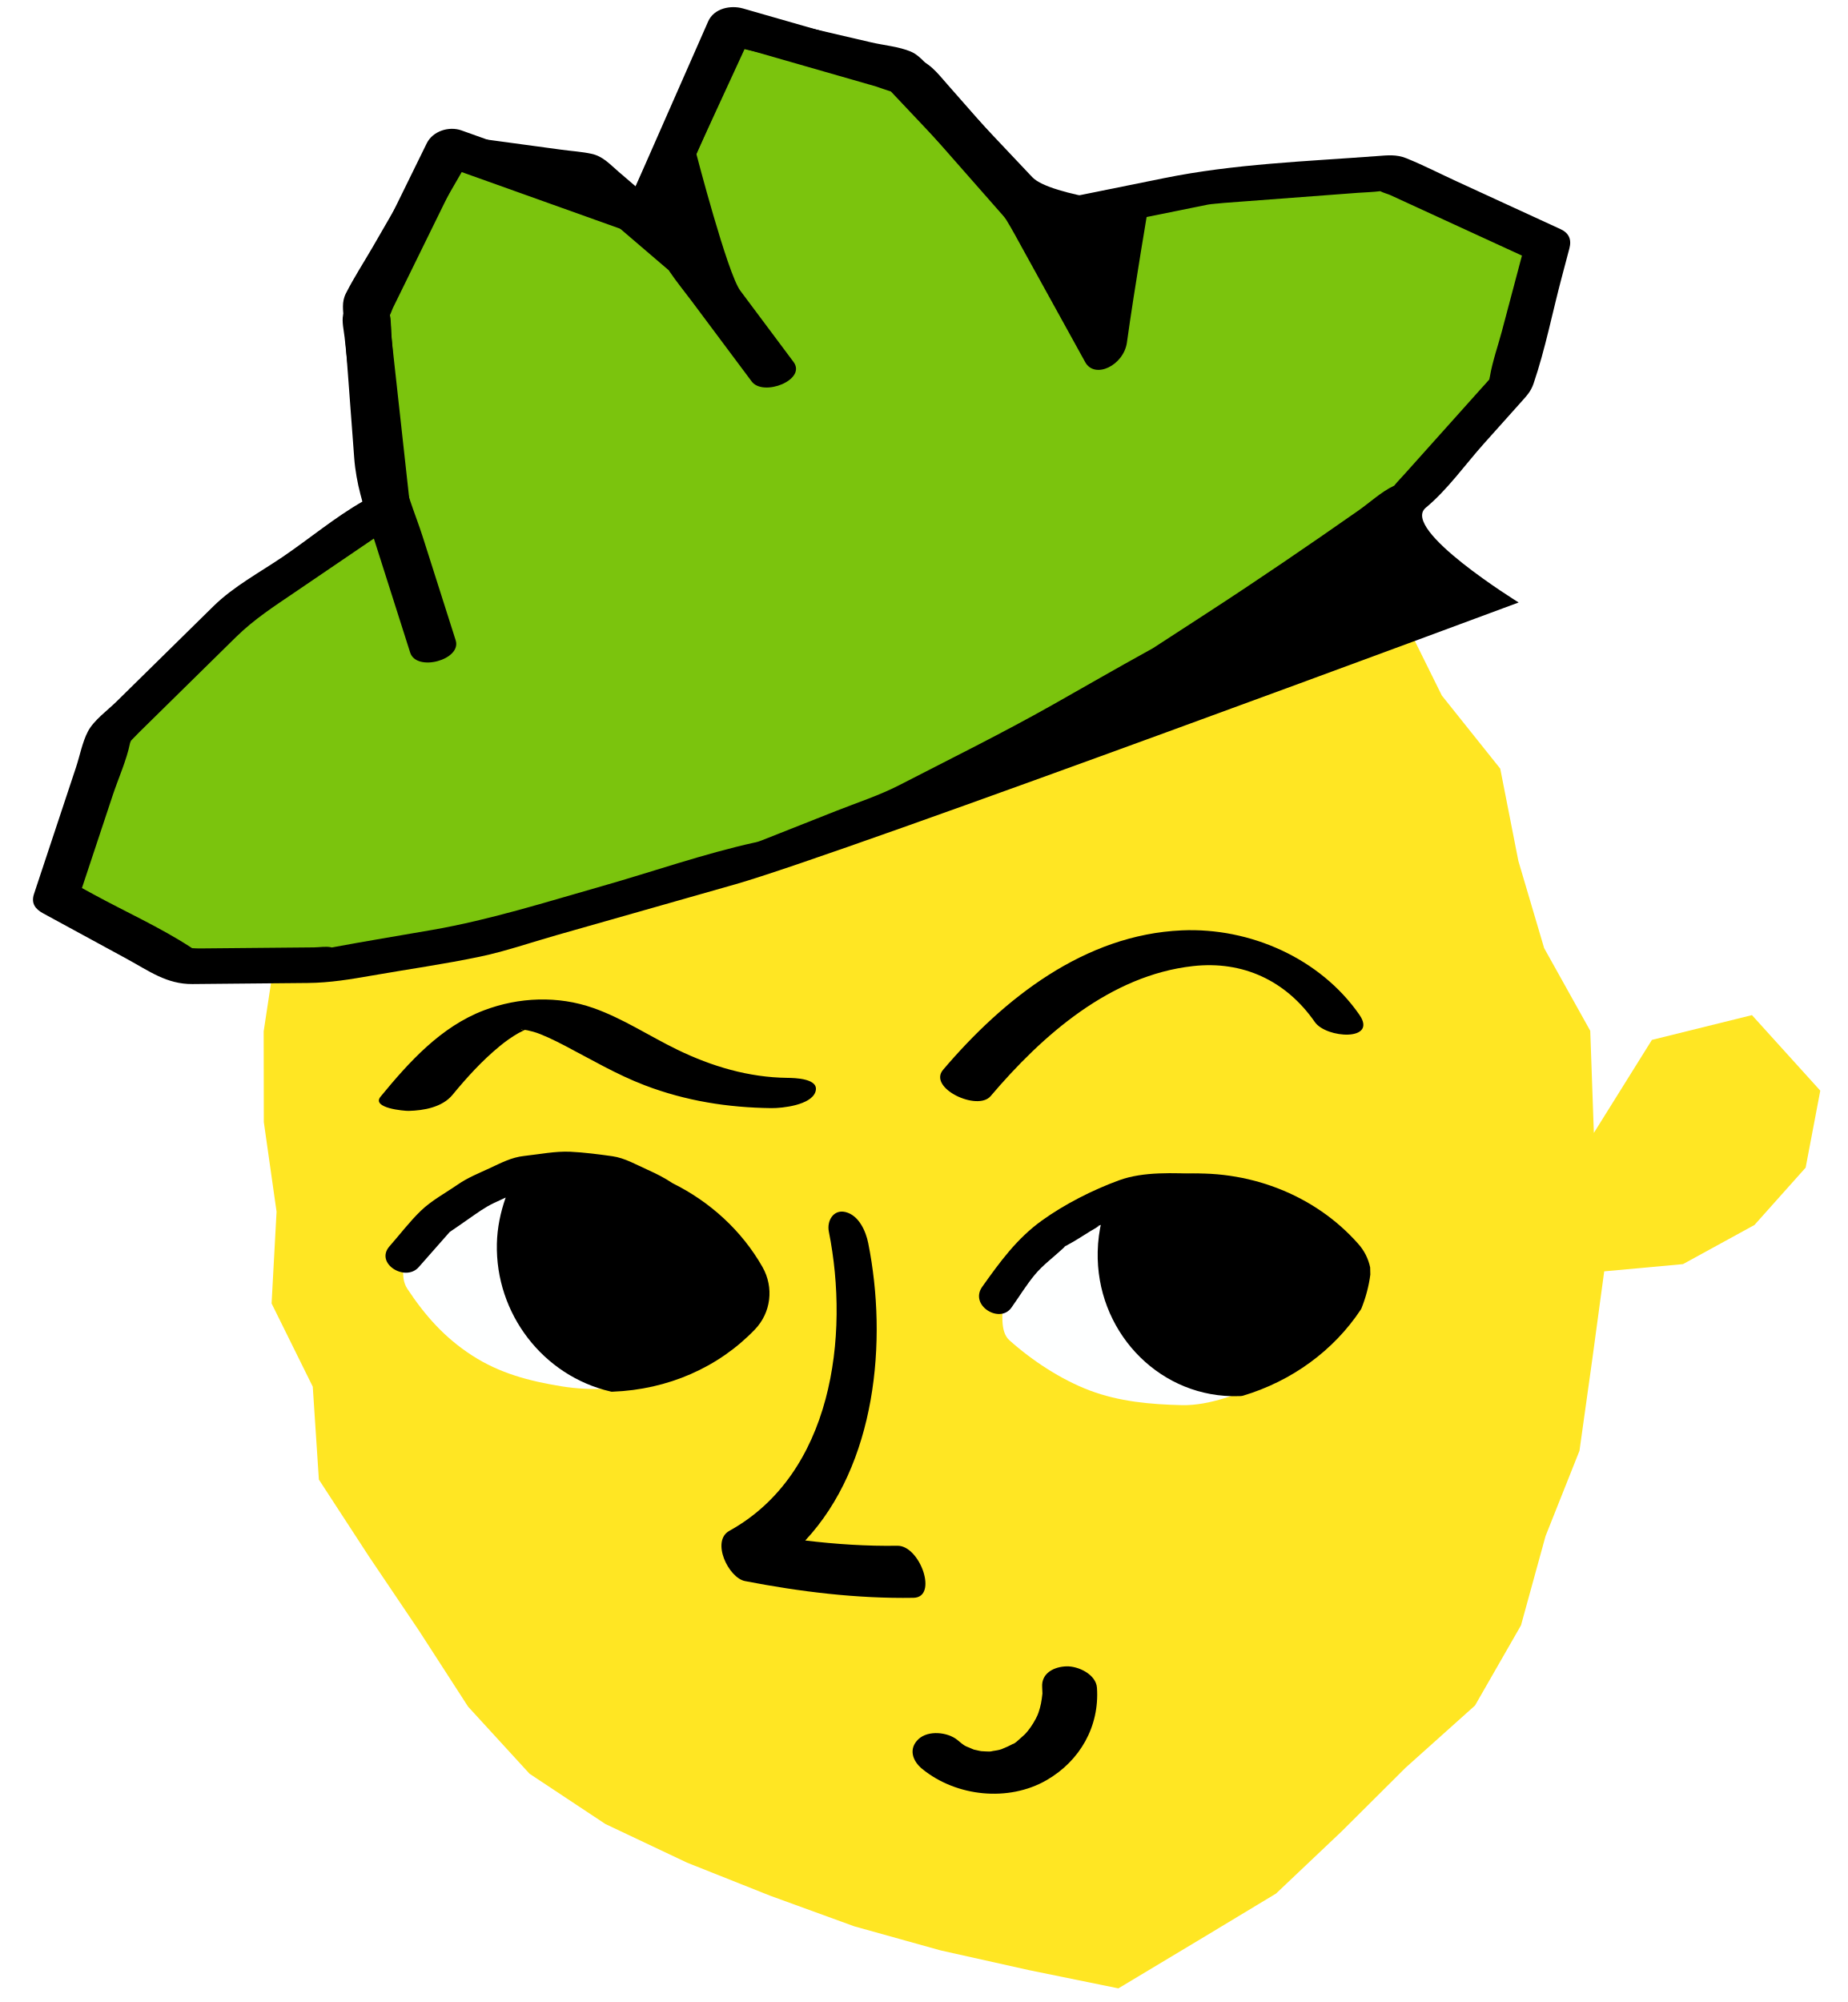
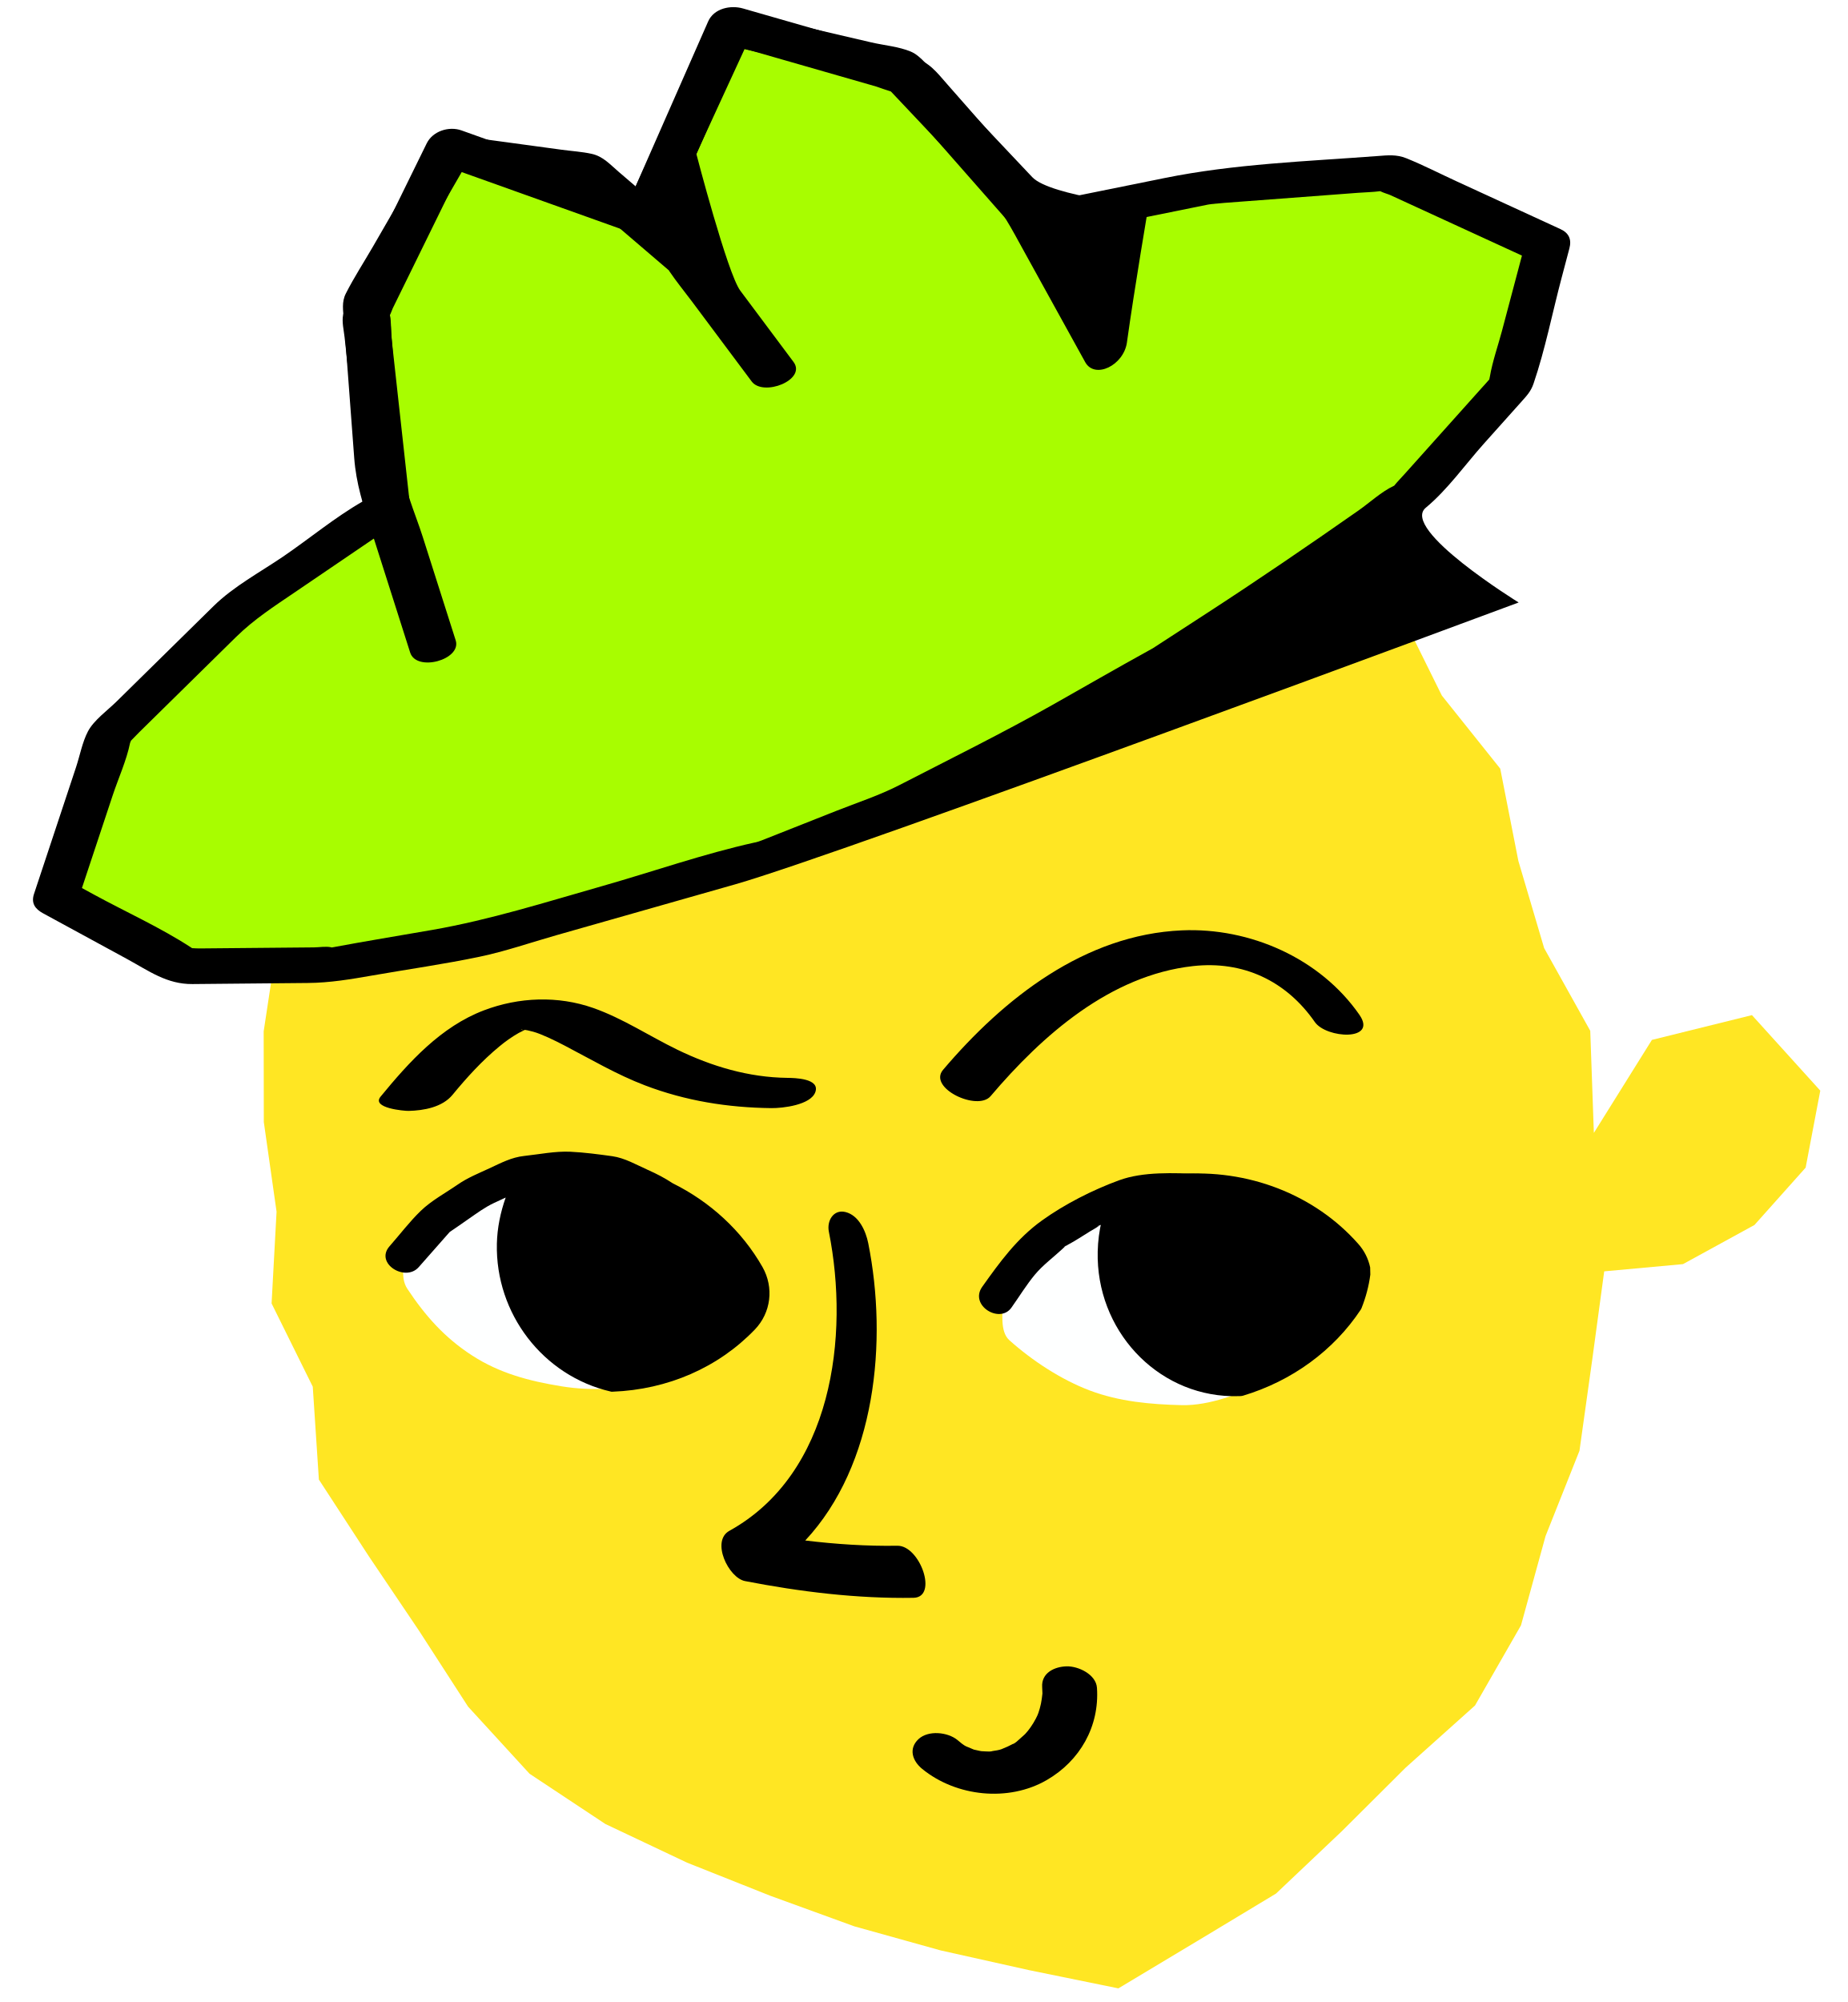
<svg xmlns="http://www.w3.org/2000/svg" height="130" viewBox="0 0 120 130" width="120">
  <g fill="none" fill-rule="evenodd">
    <path d="m61.304 19.727-5.998.043-5.336 2.814-5.438 2.093-4.639 3.566-5.39 2.748-4.291 4.154-3.631 4.735-3.223 5.004-3.262 4.989-2.244 5.528-1.558 5.75-.884 5.82.009 5.888.828 5.822-.323 5.959 2.674 5.404.397 6.032 3.249 4.988 3.257 4.83 3.184 4.927 3.992 4.358 4.925 3.263 5.305 2.51 5.401 2.148 5.458 1.986 5.612 1.565 5.736 1.28 5.804 1.184 5.187-3.111 5.048-3.043 4.273-4.048 4.144-4.127 4.508-4.038 2.987-5.208 1.595-5.796 2.203-5.538.827-5.902.779-5.749 5.116-.469 4.641-2.541 3.325-3.724.951-5-4.438-4.904-6.497 1.609-3.77 6.04-.234-6.631-2.995-5.37-1.674-5.662-1.177-5.991-3.793-4.748-2.65-5.355-3.172-5.043-4.589-3.857-3.956-4.416-5.124-2.964-5.434-2.169z" fill="#ffe623" transform="translate(1.714)" />
    <g transform="translate(1.714 .186)">
      <path d="m86.57 65.707c-2.55-3.67-7.107-5.672-11.524-5.48-6.325.276-11.571 4.415-15.513 9.055-1.003 1.182 2.233 2.714 3.087 1.71 3.363-3.96 7.767-7.846 13.145-8.445 3.247-.362 6.047.952 7.909 3.63.745 1.075 4.102 1.266 2.895-.47m-30.003 34.48c-1.991.034-3.995-.102-5.984-.34 4.59-4.92 5.363-12.943 4.091-19.304-.157-.786-.608-1.811-1.478-2.025-.78-.191-1.222.568-1.08 1.275 1.358 6.795.225 15.725-6.462 19.426-1.205.667-.053 3.055 1.016 3.262 3.577.694 7.286 1.149 10.939 1.087 1.63-.027.42-3.405-1.042-3.381m-24.314-33.515-.074.007c.447.081-.384-.036.074-.007m17.164 3.133c-2.51-.03-4.899-.742-7.143-1.83-1.825-.886-3.537-2.032-5.46-2.708-2.294-.806-4.823-.71-7.094.152-2.8 1.062-4.866 3.353-6.719 5.608-.613.747 1.555.929 1.822.923.99-.022 2.193-.24 2.852-1.042.927-1.127 1.92-2.22 3.05-3.149.397-.329.801-.615 1.249-.87-.004.002.395-.194.354-.18l.048-.02.175.03c.123.028.245.055.367.09.539.15 1.355.544 2.034.898 1.723.9 3.393 1.888 5.216 2.583 2.652 1.012 5.384 1.447 8.218 1.48.726.008 2.554-.2 2.852-1.042.317-.894-1.365-.918-1.821-.923m18.14 38.213c-.803.02-1.65.434-1.588 1.351.008.118.012.234.015.352l.003.051-.005.045c-.023.209-.048.414-.091.62-.042.201-.097.4-.163.594-.02.06-.048.127-.063.162-.033.072-.067.145-.105.216-.102.197-.218.386-.345.567-.053.077-.108.15-.165.222-.02.026-.152.172-.168.195-.03.028-.057.056-.066.065-.08.077-.162.151-.247.222-.147.126-.35.344-.536.4.048-.03.095-.06.143-.088-.064.037-.13.074-.195.109-.083.044-.168.087-.254.126-.103.047-.207.093-.313.133-.038.015-.056.024-.077.034-.176.068-.413.097-.581.123-.02.004-.046.01-.072.018-.117.027-.276.007-.388.007-.092-.002-.182-.01-.274-.015-.041-.008-.083-.013-.124-.022-.11-.021-.217-.052-.326-.073l-.034-.006-.011-.005c-.122-.05-.243-.097-.363-.153-.021-.01-.059-.024-.098-.039-.213-.088-.431-.291-.604-.432-.634-.515-1.89-.642-2.52-.057-.672.625-.397 1.425.24 1.942 2.21 1.798 5.596 2.16 8.085.72 2.158-1.25 3.43-3.48 3.261-5.989-.059-.87-1.208-1.414-1.97-1.395" fill="#000" />
      <path d="m86.257 82.443c-.043-.408.007-1.026-.178-1.407-.204-.42-.81-.798-1.139-1.103-.396-.368-.783-.803-1.217-1.128-.84-.628-2.063-1.122-3.046-1.48-.968-.355-2.138-.728-3.156-.866-1.059-.143-2.22.002-3.29.01-.998.185-2.04.302-3.022.56-.968.255-1.973.733-2.877 1.163-1.781.85-3.07 2.172-4.29 3.664-.225.276-.612.607-.709.965-.108.403.04 1.029.059 1.432.036.798-.19 2.015.446 2.588 1.47 1.318 3.367 2.564 5.22 3.263 1.917.724 3.95.906 5.977.953 1.827.043 3.755-.765 5.424-1.447 1.74-.71 3.291-1.837 4.566-3.217.554-.601 1.486-1.221 1.433-2.087-.039-.621-.134-1.244-.2-1.863" fill="#feffff" />
      <path d="m85.384 81.207c-2.565-2.51-5.389-5.053-9.174-5.168-1.684-.05-3.657-.168-5.264.423-1.707.627-3.508 1.54-4.988 2.602-1.634 1.173-2.736 2.697-3.883 4.309-.853 1.197 1.131 2.429 1.896 1.354.507-.712.975-1.487 1.536-2.157.517-.618 1.203-1.121 1.792-1.67.1-.093.197-.196.304-.278-.407.313-.07.074.042.016.498-.26.97-.585 1.45-.876.174-.104.355-.202.522-.315.334-.227-.284.119-.01-.014.47-.23.958-.43 1.436-.643.214-.095.45-.178.655-.294.121-.067.612-.23.048-.09.435-.107.913-.118 1.356-.176.73-.094 1.396-.177 2.129-.155l1.656.05c.128.004.324.044.45.014-.45.11-.793-.226-.262.022.483.225 1.019.375 1.518.559.208.077.415.17.627.231.366.107.133.044.052-.01.443.29.87.602 1.307.902.227.159.453.32.684.473.168.112.493.346.14.052.734.612 1.387 1.357 2.07 2.025.444.434 1.129.611 1.685.263.473-.296.662-1.023.226-1.45" fill="#000" />
      <path d="m47.652 82.275c-.1-.455-.692-.95-.967-1.287-.363-.443-.704-.94-1.105-1.35-.715-.728-1.658-1.5-2.515-2.05-1.895-1.215-3.977-1.677-6.128-2.18-.104-.024-.193-.02-.273-.004-2.026.025-3.941.071-5.932.538-1.853.434-3.58 1.736-5.107 2.82-.305.215-.7.402-.836.763-.133.354-.087.895-.123 1.265-.086.882-.435 1.94.071 2.707 1.159 1.752 2.418 3.174 4.2 4.329 1.806 1.17 3.723 1.667 5.81 2.007 1.963.32 3.796.173 5.726-.186 1.744-.324 3.521-1.043 4.87-2.201.657-.564 1.65-1.086 1.817-1.973.119-.626.203-1.261.304-1.891.058-.358.269-.935.188-1.307" fill="#feffff" />
      <path d="m47.802 82.083c-1.339-2.35-3.394-4.228-5.833-5.436-.51-.337-1.016-.602-1.609-.865-.747-.333-1.495-.775-2.311-.89-.891-.124-1.819-.247-2.719-.29-.988-.046-2.017.168-2.998.273-.833.089-1.51.457-2.266.806-.704.326-1.411.609-2.049 1.05-.79.546-1.711 1.039-2.405 1.71-.727.702-1.358 1.539-2.028 2.299-.976 1.108 1.022 2.346 1.895 1.356l1.723-1.955c.097-.109.195-.216.289-.327.41-.273.81-.56 1.215-.84.556-.384 1.074-.772 1.686-1.056l.735-.341c-.34.962-.548 1.97-.572 2.992-.105 4.55 3.002 8.59 7.389 9.604l.062.014.065-.003c3.584-.137 6.864-1.569 9.234-4.033 1.057-1.098 1.256-2.733.497-4.068m39.467.029c-.121-.573-.388-1.1-.777-1.531-2.824-3.2-7.178-4.89-11.65-4.518-1.403.108-2.777.42-4.083.926l-.176.068-.083.17c-.582 1.195-.893 2.492-.925 3.856-.118 5.064 3.778 9.277 8.684 9.391.059.002.118.002.175.002.15 0 .295-.004.44-.008l.123-.02c3.183-.95 5.903-2.936 7.662-5.593l.046-.087c.287-.718.48-1.452.575-2.187l-.011-.47z" fill="#000" />
    </g>
-     <path d="m65.266 13.91-8.269-9.403-11.727-3.371-5.495 12.487-12.784-4.568-5.388 10.981 1.38 12.527-.251.122-9.53 6.478-8.211 8.076-3.5 10.551 8.263 4.497 9.658-.088 9.505-1.661 9.279-2.644 9.299-2.643 8.998-3.559 8.6-4.428 8.404-4.745 8.084-5.248 7.921-5.539 6.447-7.2 2.407-9.073-10.237-4.704-11.576.87z" fill="#7bc40d" transform="translate(2.143 .464)" />
+     <path d="m65.266 13.91-8.269-9.403-11.727-3.371-5.495 12.487-12.784-4.568-5.388 10.981 1.38 12.527-.251.122-9.53 6.478-8.211 8.076-3.5 10.551 8.263 4.497 9.658-.088 9.505-1.661 9.279-2.644 9.299-2.643 8.998-3.559 8.6-4.428 8.404-4.745 8.084-5.248 7.921-5.539 6.447-7.2 2.407-9.073-10.237-4.704-11.576.87z" fill="#a8fd00" transform="translate(2.143 .464)" />
    <path d="m95.41 20.99c-.262.985-.62 1.99-.794 2.995-.017.092-.03.151-.04.193-.164.193-.338.377-.506.565l-4.967 5.546c-.234.262-.485.515-.706.789-.013.005-.018.005-.035.013-.804.383-1.564 1.094-2.291 1.602-3.256 2.278-6.517 4.506-9.85 6.669l-3 1.948-.504.327-.244.135c-2.098 1.155-4.172 2.356-6.258 3.533-3.257 1.838-6.612 3.493-9.936 5.205-1.319.68-2.757 1.145-4.135 1.69l-3.689 1.46c-.384.152-.769.303-1.153.456-.074.03-.142.053-.203.071l.07-.015-.09.021c-.13.041-.212.056-.191.047-3.329.736-6.61 1.89-9.887 2.824-3.68 1.047-7.298 2.197-11.065 2.855-2.178.38-4.361.735-6.534 1.142-.017-.006-.025-.01-.052-.016-.331-.07-.766.007-1.104.01l-3.932.036-3.509.032c-.14.002-.307-.012-.472-.018-.032-.02-.054-.034-.095-.062-1.974-1.283-4.201-2.286-6.27-3.412l-.79-.43 1.997-6.017c.366-1.106.898-2.263 1.13-3.407.003-.017.032-.08.059-.146.18-.179.355-.37.525-.538 2.097-2.061 4.192-4.123 6.288-6.185 1.177-1.158 2.47-1.99 3.843-2.922l4.454-3.028 1.644-1.117c.146-.099.29-.205.44-.299-.023.019-.014.02.1-.034.546-.264.87-.742.805-1.34l-1.182-10.71c-.038-.347-.002-1.013-.106-1.453.077-.145.14-.35.19-.453l2.747-5.598 1.613-3.286c3.738 1.334 7.474 2.67 11.211 4.006.788.28 1.904-.029 2.263-.844 1.637-3.72 3.275-7.44 4.911-11.161l8.65 2.485c.084.025.816.296 1.18.38-.203-.147-.392-.538-.11-.15.039.053.086.103.13.154.093.02.165.03.181.013-.047.05-.108.037-.17.001.131.153.272.302.404.451l4.242 4.824c1.092 1.243 2.184 2.486 3.278 3.728.325.523 1.118.555 1.662.443 2.332-.471 4.664-.944 6.995-1.416l3.742-.758c.314-.064.882-.041.165-.046.298.002.605-.045.9-.067l8.695-.655c.477-.035.966-.044 1.44-.106.205.107.539.2.653.253.607.279 1.213.559 1.82.837l6.731 3.093-1.289 4.857m3.785-6.58-6.698-3.08c-1.098-.503-2.187-1.067-3.307-1.518-.643-.26-1.216-.193-1.888-.142-4.637.349-9.267.505-13.827 1.43l-7.42 1.502-6.658-7.572c-.714-.812-1.182-1.465-2.237-1.768l-5.918-1.702-5.131-1.474c-.807-.232-1.888-.01-2.263.843l-4.867 11.06-11.15-3.984c-.815-.291-1.869.04-2.262.843l-4.857 9.896c-.188.386-.481.807-.57 1.234-.093.44.045 1.01.094 1.453l.704 6.387c.157 1.426.315 2.853.471 4.28-1.8 1.03-3.488 2.438-5.173 3.584-1.503 1.021-3.212 1.934-4.513 3.213l-6.309 6.205c-.573.564-1.469 1.207-1.848 1.932-.362.69-.526 1.582-.77 2.318l-2.731 8.232c-.2.603.071.978.585 1.258l5.44 2.96c1.452.791 2.597 1.65 4.267 1.636l7.48-.07c1.457-.012 2.783-.24 4.22-.49 2.31-.404 4.648-.733 6.944-1.214 1.675-.35 3.324-.924 4.969-1.392 3.872-1.103 7.746-2.205 11.62-3.306 7.07-2.01 50.893-18.306 50.893-18.306s-7.715-4.757-6.03-6.154c1.408-1.166 2.562-2.808 3.778-4.166l2.443-2.73c.345-.384.609-.67.775-1.159.76-2.228 1.222-4.607 1.826-6.882l.503-1.9c.155-.583-.029-1.002-.585-1.257" fill="#000" transform="translate(2.143 .464)" />
    <path d="m55.96 5.538c-.008 0-.013-.002-.021-.004.011.008.021.012.033.018l-.013-.014m-8.879 48.655c.006 0 .013-.004.019-.006-.129.029-.196.047-.21.053.063-.014.127-.032.19-.047" fill="#000" transform="translate(2.143 .464)" />
    <path d="m35.035 11.533c.176.015.125.016 0 0m36.01 10.23c.494-3.55 1.397-8.84 1.397-8.84s-6.366-.633-7.548-1.886l-6.14-6.502c-.496-.525-1.057-1.357-1.744-1.648-.776-.326-1.76-.41-2.576-.6l-8.213-1.915c-.767-.179-1.893.006-2.268.822l-4.811 10.446-1.097-.939c-.57-.486-1.02-1.014-1.766-1.176-.632-.139-1.306-.178-1.947-.266l-6.676-.907c-.705-.095-1.572.26-1.932.884l-3.634 6.292c-.588 1.017-1.241 2.018-1.772 3.066-.283.558-.176 1.093-.13 1.707l.672 8.962c.128 1.692.58 3.054 1.101 4.69l2.533 7.955c.407 1.281 3.358.47 2.957-.791l-2.136-6.708c-.513-1.614-1.299-3.297-1.427-5l-.65-8.654-.124-1.644-.008-.117c.318-.352 1.172-2.116 1.273-2.29l3.542-6.13c1.407.192 2.816.382 4.223.573.853.117 1.715.273 2.573.352.142.152.5.391.566.448l5.243 4.486c.256.22.516.435.768.657v.001c.006.012.018.034.04.066.454.67.974 1.305 1.458 1.951 1.293 1.733 2.588 3.466 3.882 5.198.754 1.01 3.585-.105 2.716-1.269l-3.458-4.629c-.832-1.115-2.853-8.885-2.853-8.885l3.132-6.798 5.265 1.227c1.132.265 2.329.686 3.486.814l.043.01c.188.238.493.47.67.657 2.024 2.146 4.05 4.29 6.076 6.436 1.143 1.21 1.79 2.5 2.603 3.972l3.98 7.21c.62 1.123 2.501.222 2.712-1.287" fill="#000" transform="translate(2.143 .464)" />
  </g>
</svg>
